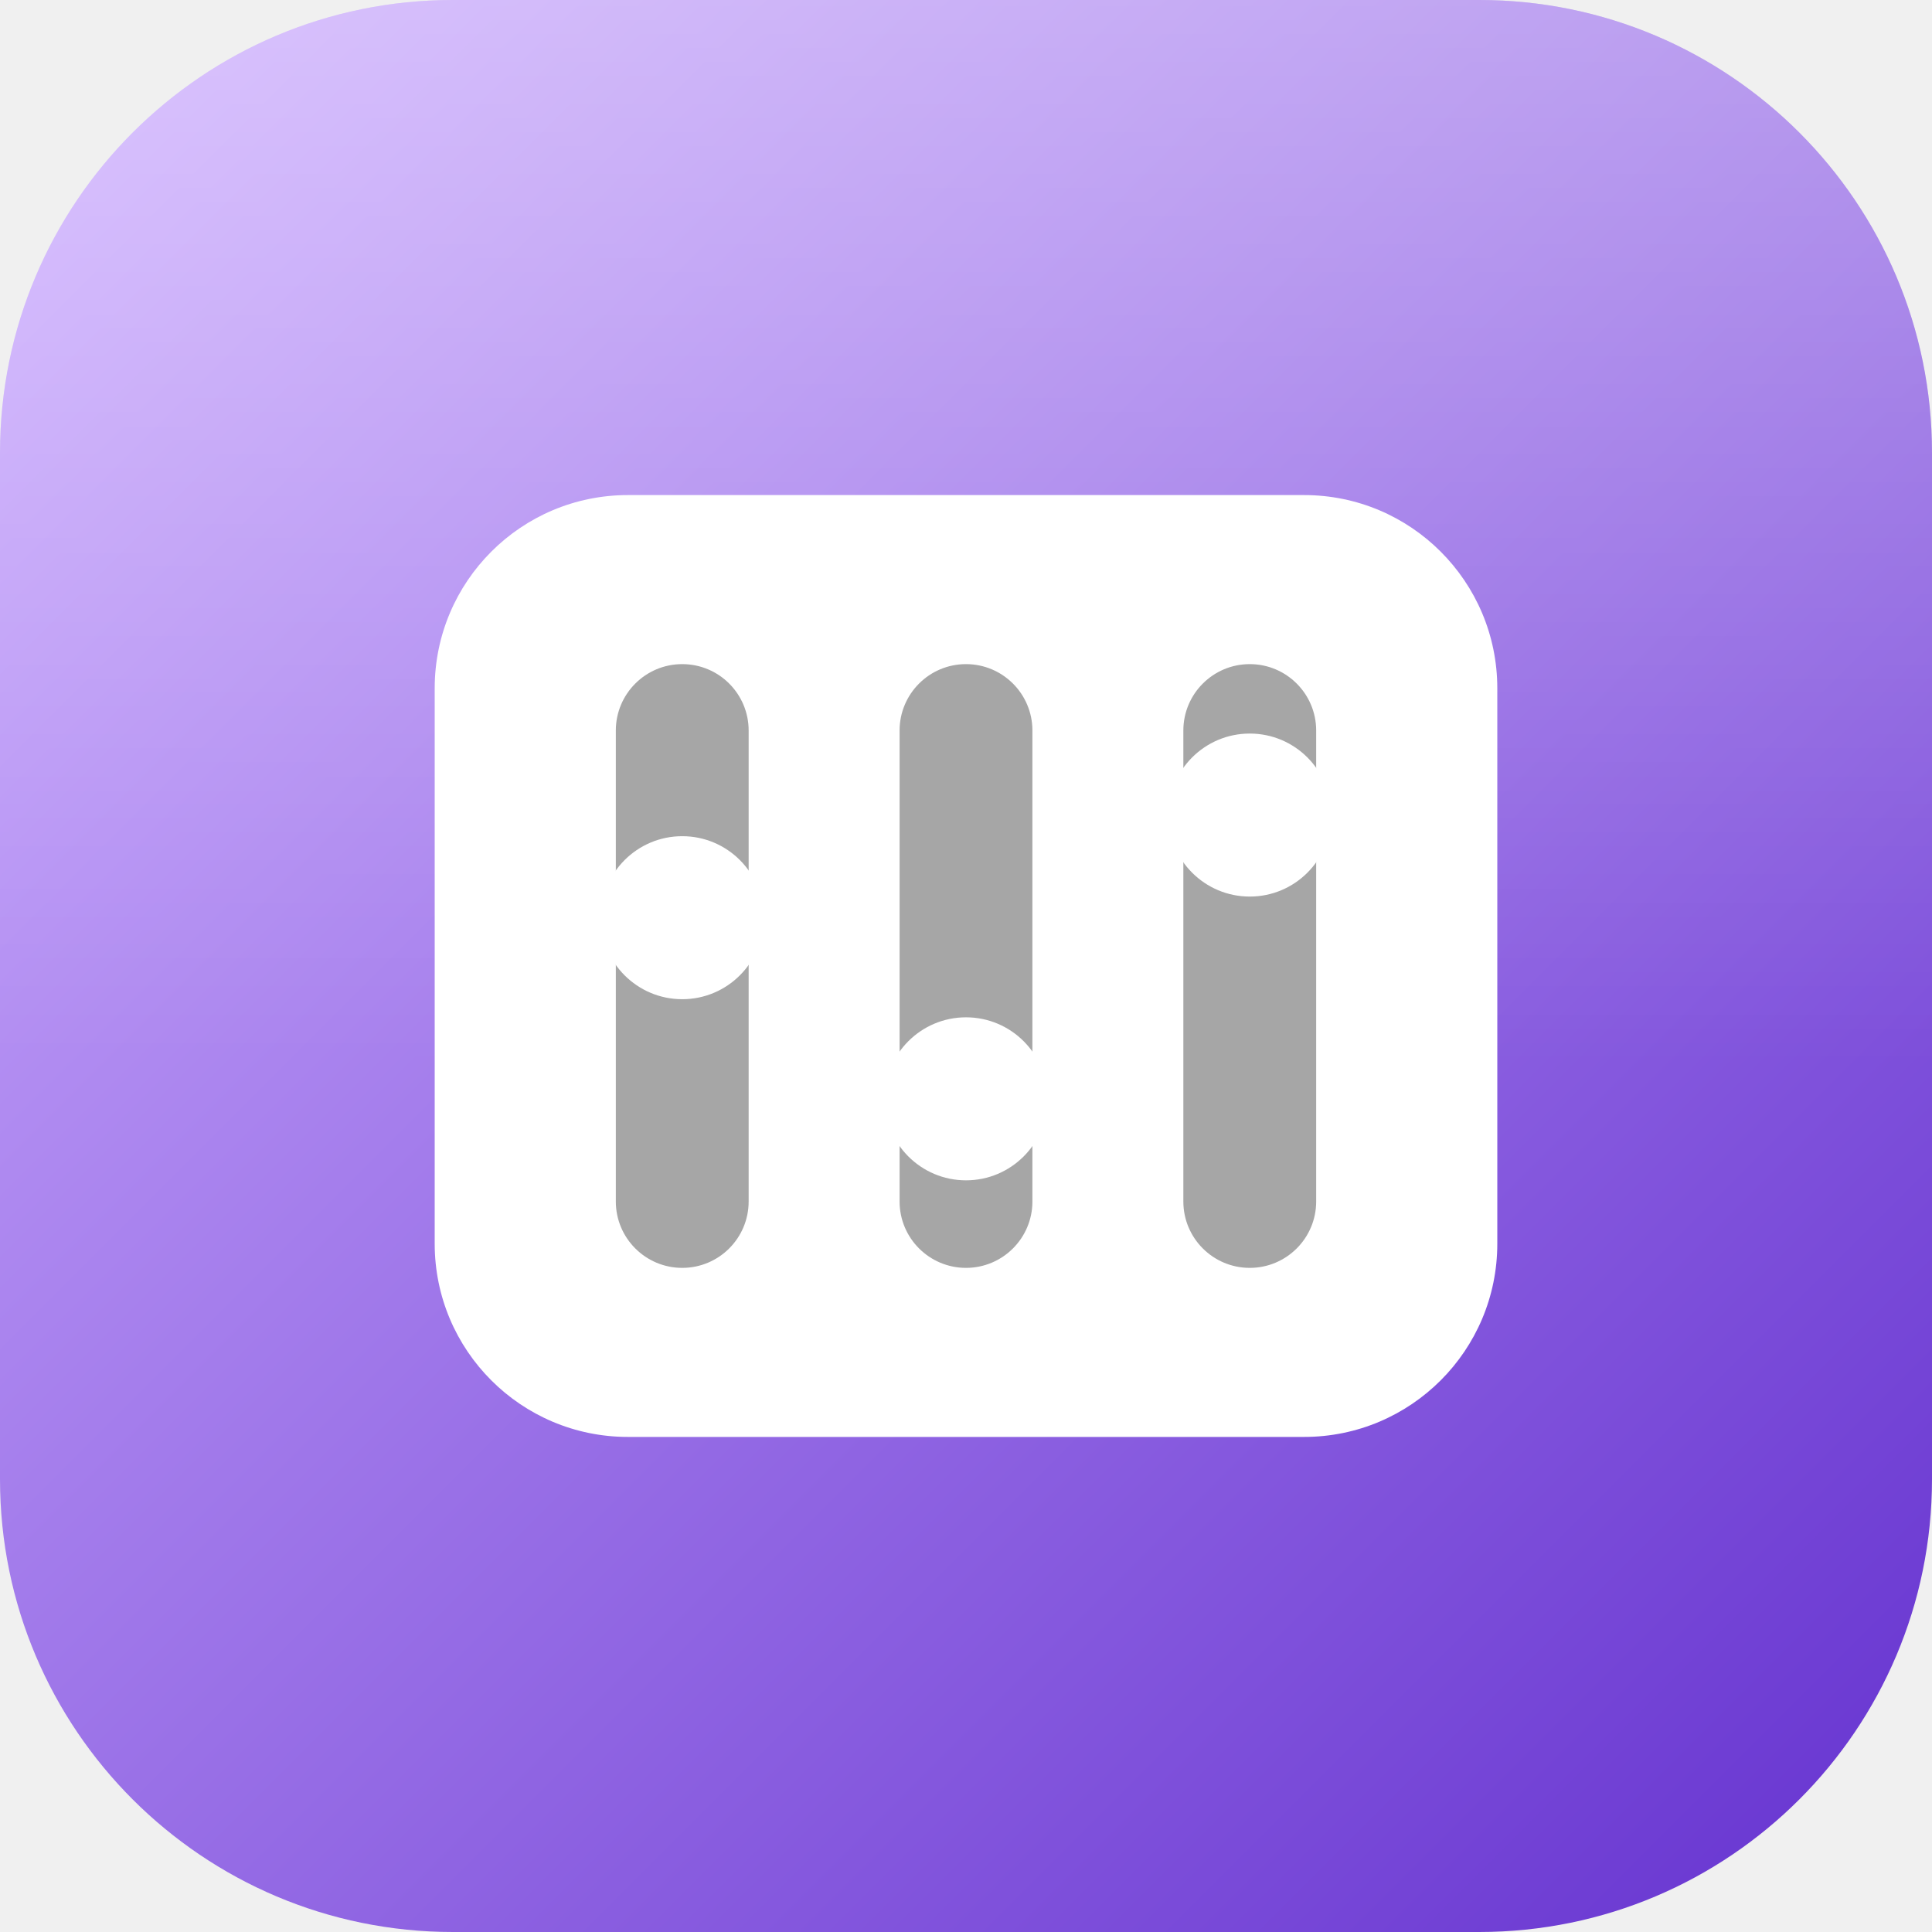
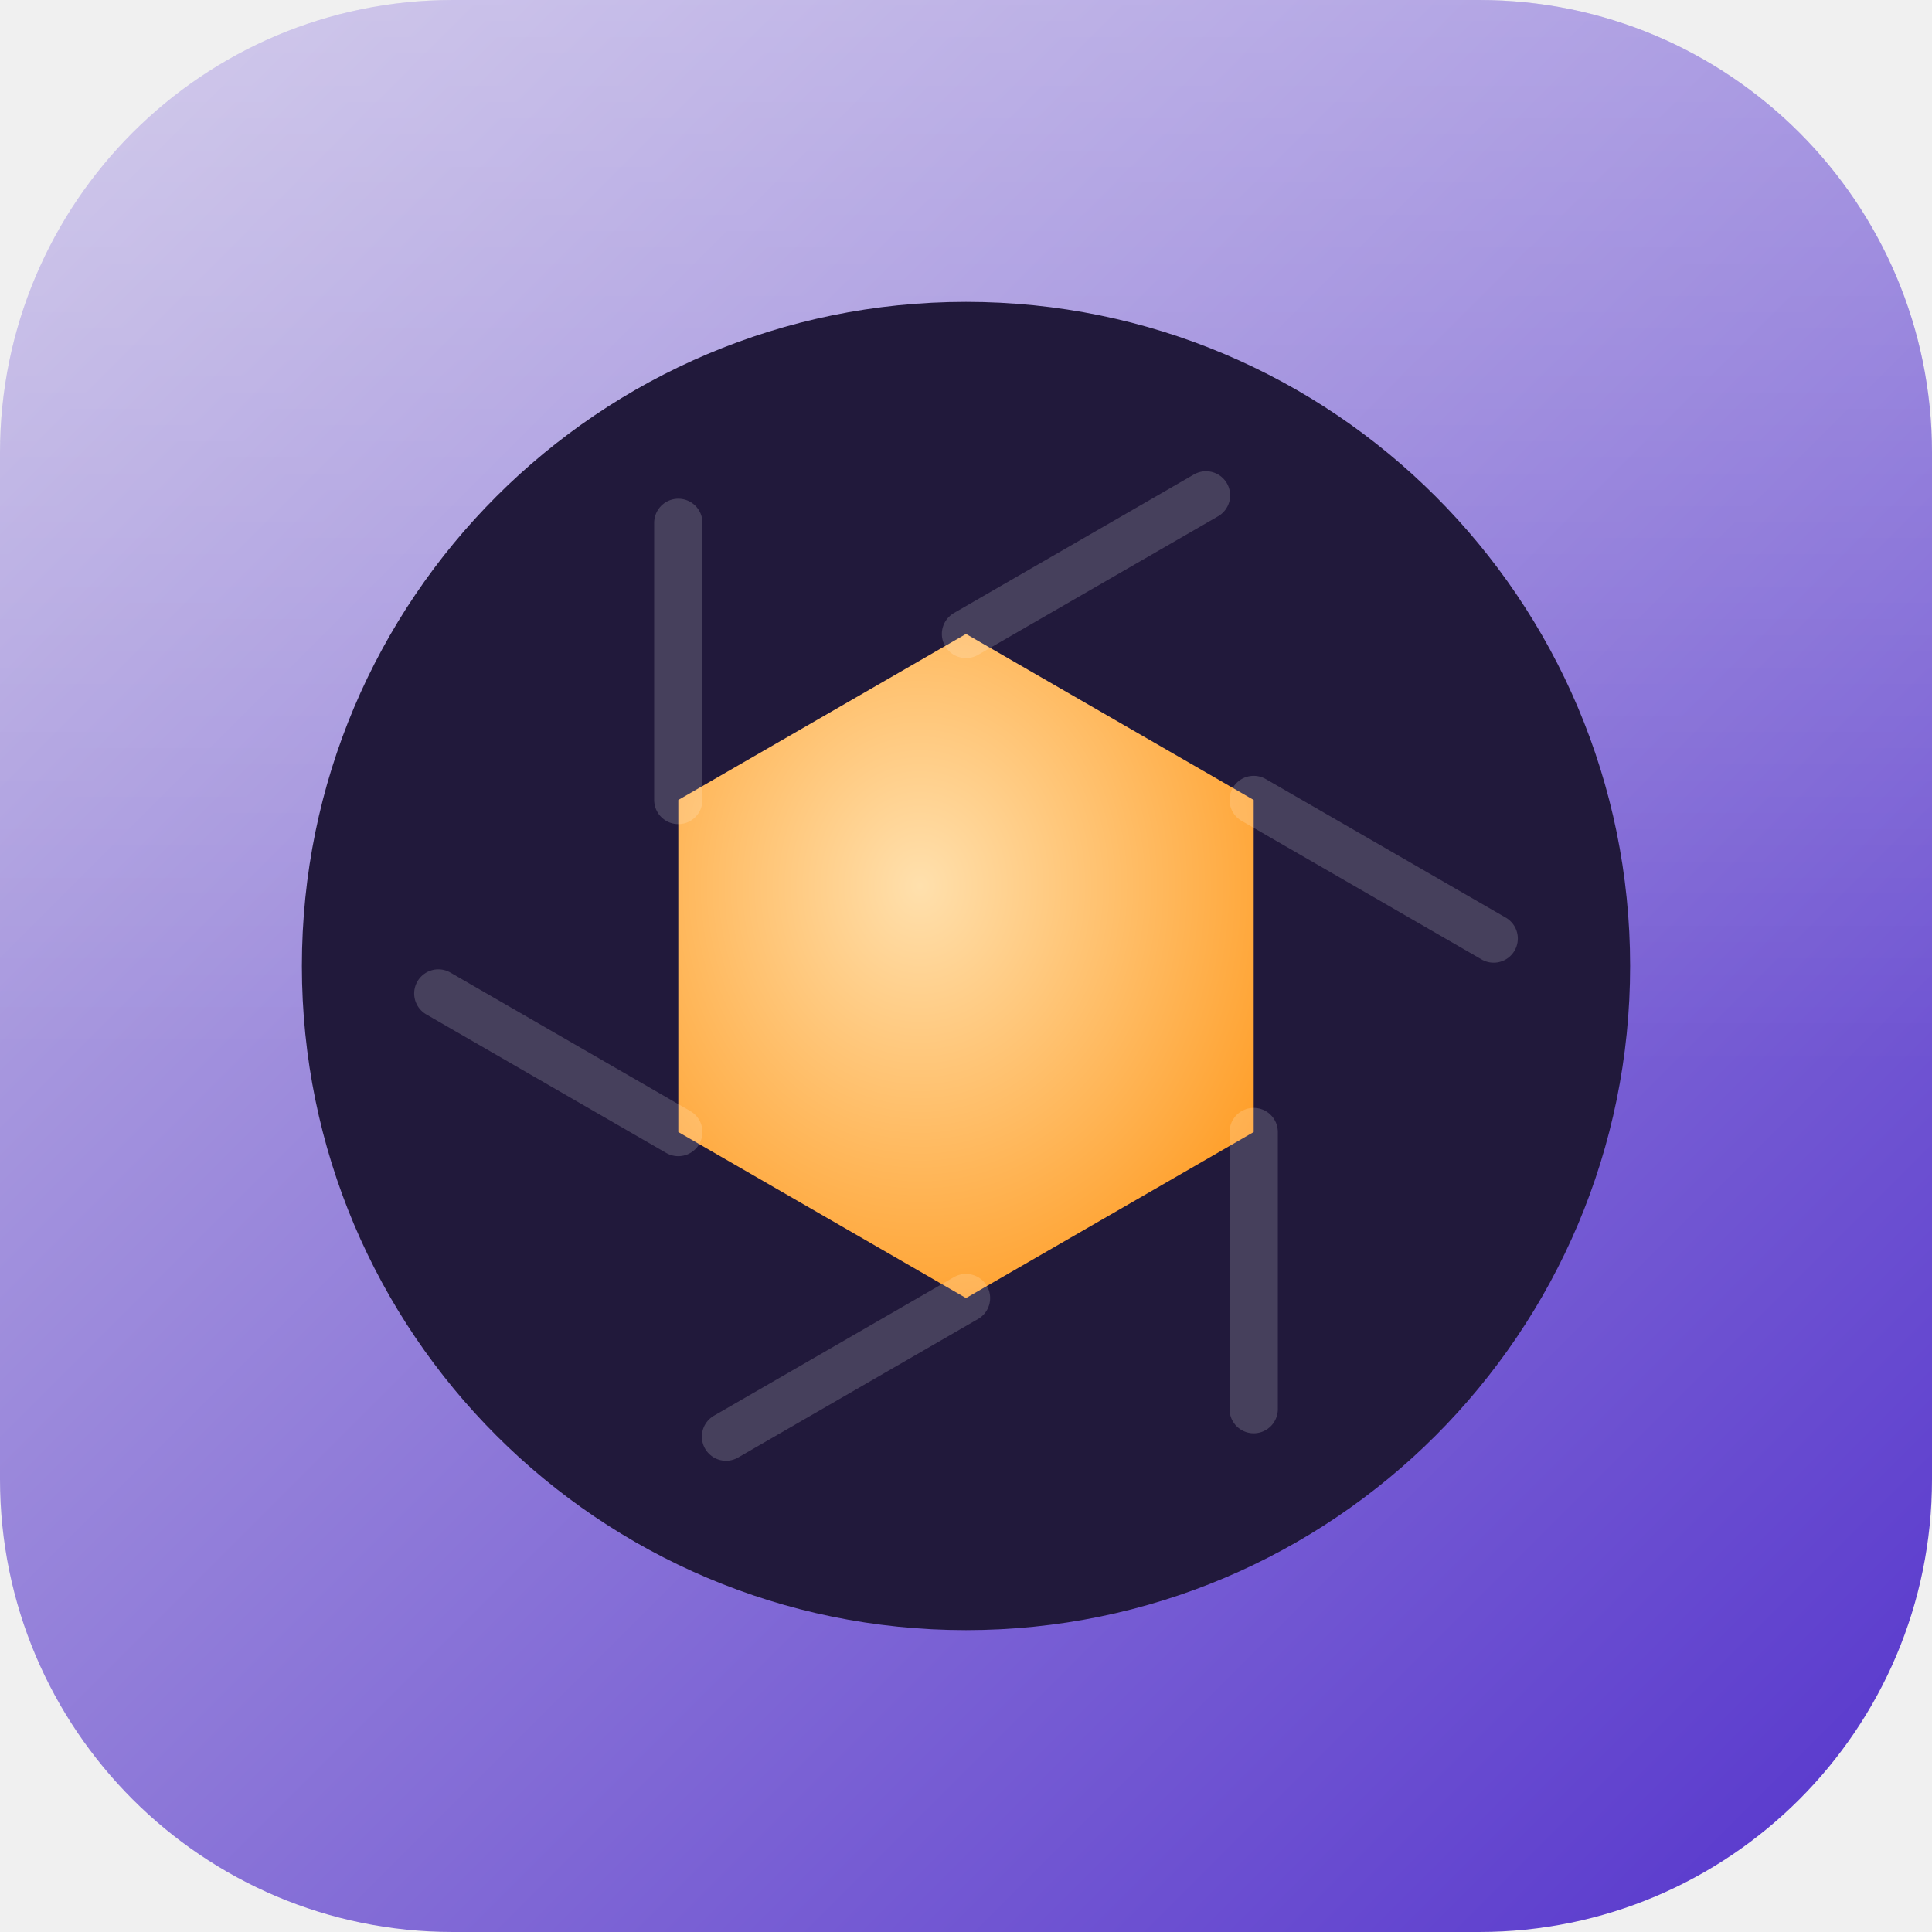
<svg xmlns="http://www.w3.org/2000/svg" viewBox="0 0 64 64" width="64" height="64" role="img" aria-label="Yamaha">
  <defs>
    <linearGradient id="fg-yamaha" x1="0" y1="0" x2="1" y2="1">
-       <stop offset="0" stop-color="#cfb0ff" />
-       <stop offset="1" stop-color="#6431cf" />
+       <stop offset="0" stop-color="#c6bde5" />
+       <stop offset="1" stop-color="#5433cc" />
    </linearGradient>
    <linearGradient id="fs-yamaha" x1="0" y1="0" x2="0" y2="1">
-       <stop offset="0" stop-color="#fff" stop-opacity=".30" />
+       <stop offset="0" stop-color="#fff" stop-opacity=".26" />
      <stop offset=".55" stop-color="#fff" stop-opacity="0" />
    </linearGradient>
+     <radialGradient id="fk-yamaha" cx=".42" cy=".38" r=".72">
+       <stop offset="0" stop-color="#ffe0ad" />
+       <stop offset="1" stop-color="#ff9b22" />
+     </radialGradient>
  </defs>
  <rect width="64" height="64" rx="15" fill="url(#fg-yamaha)" />
  <rect width="64" height="64" rx="15" fill="url(#fs-yamaha)" />
-   <g transform="translate(8 8) scale(2)" fill="#fff">
-     <rect x="3.2" y="4.2" width="17.6" height="15.6" rx="3.2" />
-     <rect x="6.2" y="7" width="2.2" height="10" rx="1.1" fill="rgba(0,0,0,.35)" />
-     <rect x="10.9" y="7" width="2.2" height="10" rx="1.1" fill="rgba(0,0,0,.35)" />
-     <rect x="15.6" y="7" width="2.2" height="10" rx="1.1" fill="rgba(0,0,0,.35)" />
-     <circle cx="7.3" cy="11.2" r="1.35" />
-     <circle cx="12" cy="14.2" r="1.35" />
-     <circle cx="16.7" cy="9.5" r="1.35" />
+   <g transform="translate(32 32) scale(1) translate(-32 -32)">
+     <circle cx="32" cy="32" r="22" fill="#21193b" />
+     <path d="M32.00 21.00L41.53 26.50L41.53 37.50L32.00 43.00L22.47 37.50L22.47 26.50Z" fill="url(#fk-yamaha)" />
+     <g stroke="#fff" stroke-opacity=".17" stroke-width="1.6" stroke-linecap="round">
+       <path d="M41.53 26.50L49.48 31.09" />
+       <path d="M41.53 37.50L41.53 46.68" />
+       <path d="M32.00 43.00L24.05 47.59" />
+       <path d="M22.47 37.50L14.52 32.91" />
+       <path d="M22.47 26.50L22.47 17.32" />
+       <path d="M32.00 21.00L39.95 16.41" />
+     </g>
  </g>
</svg>
